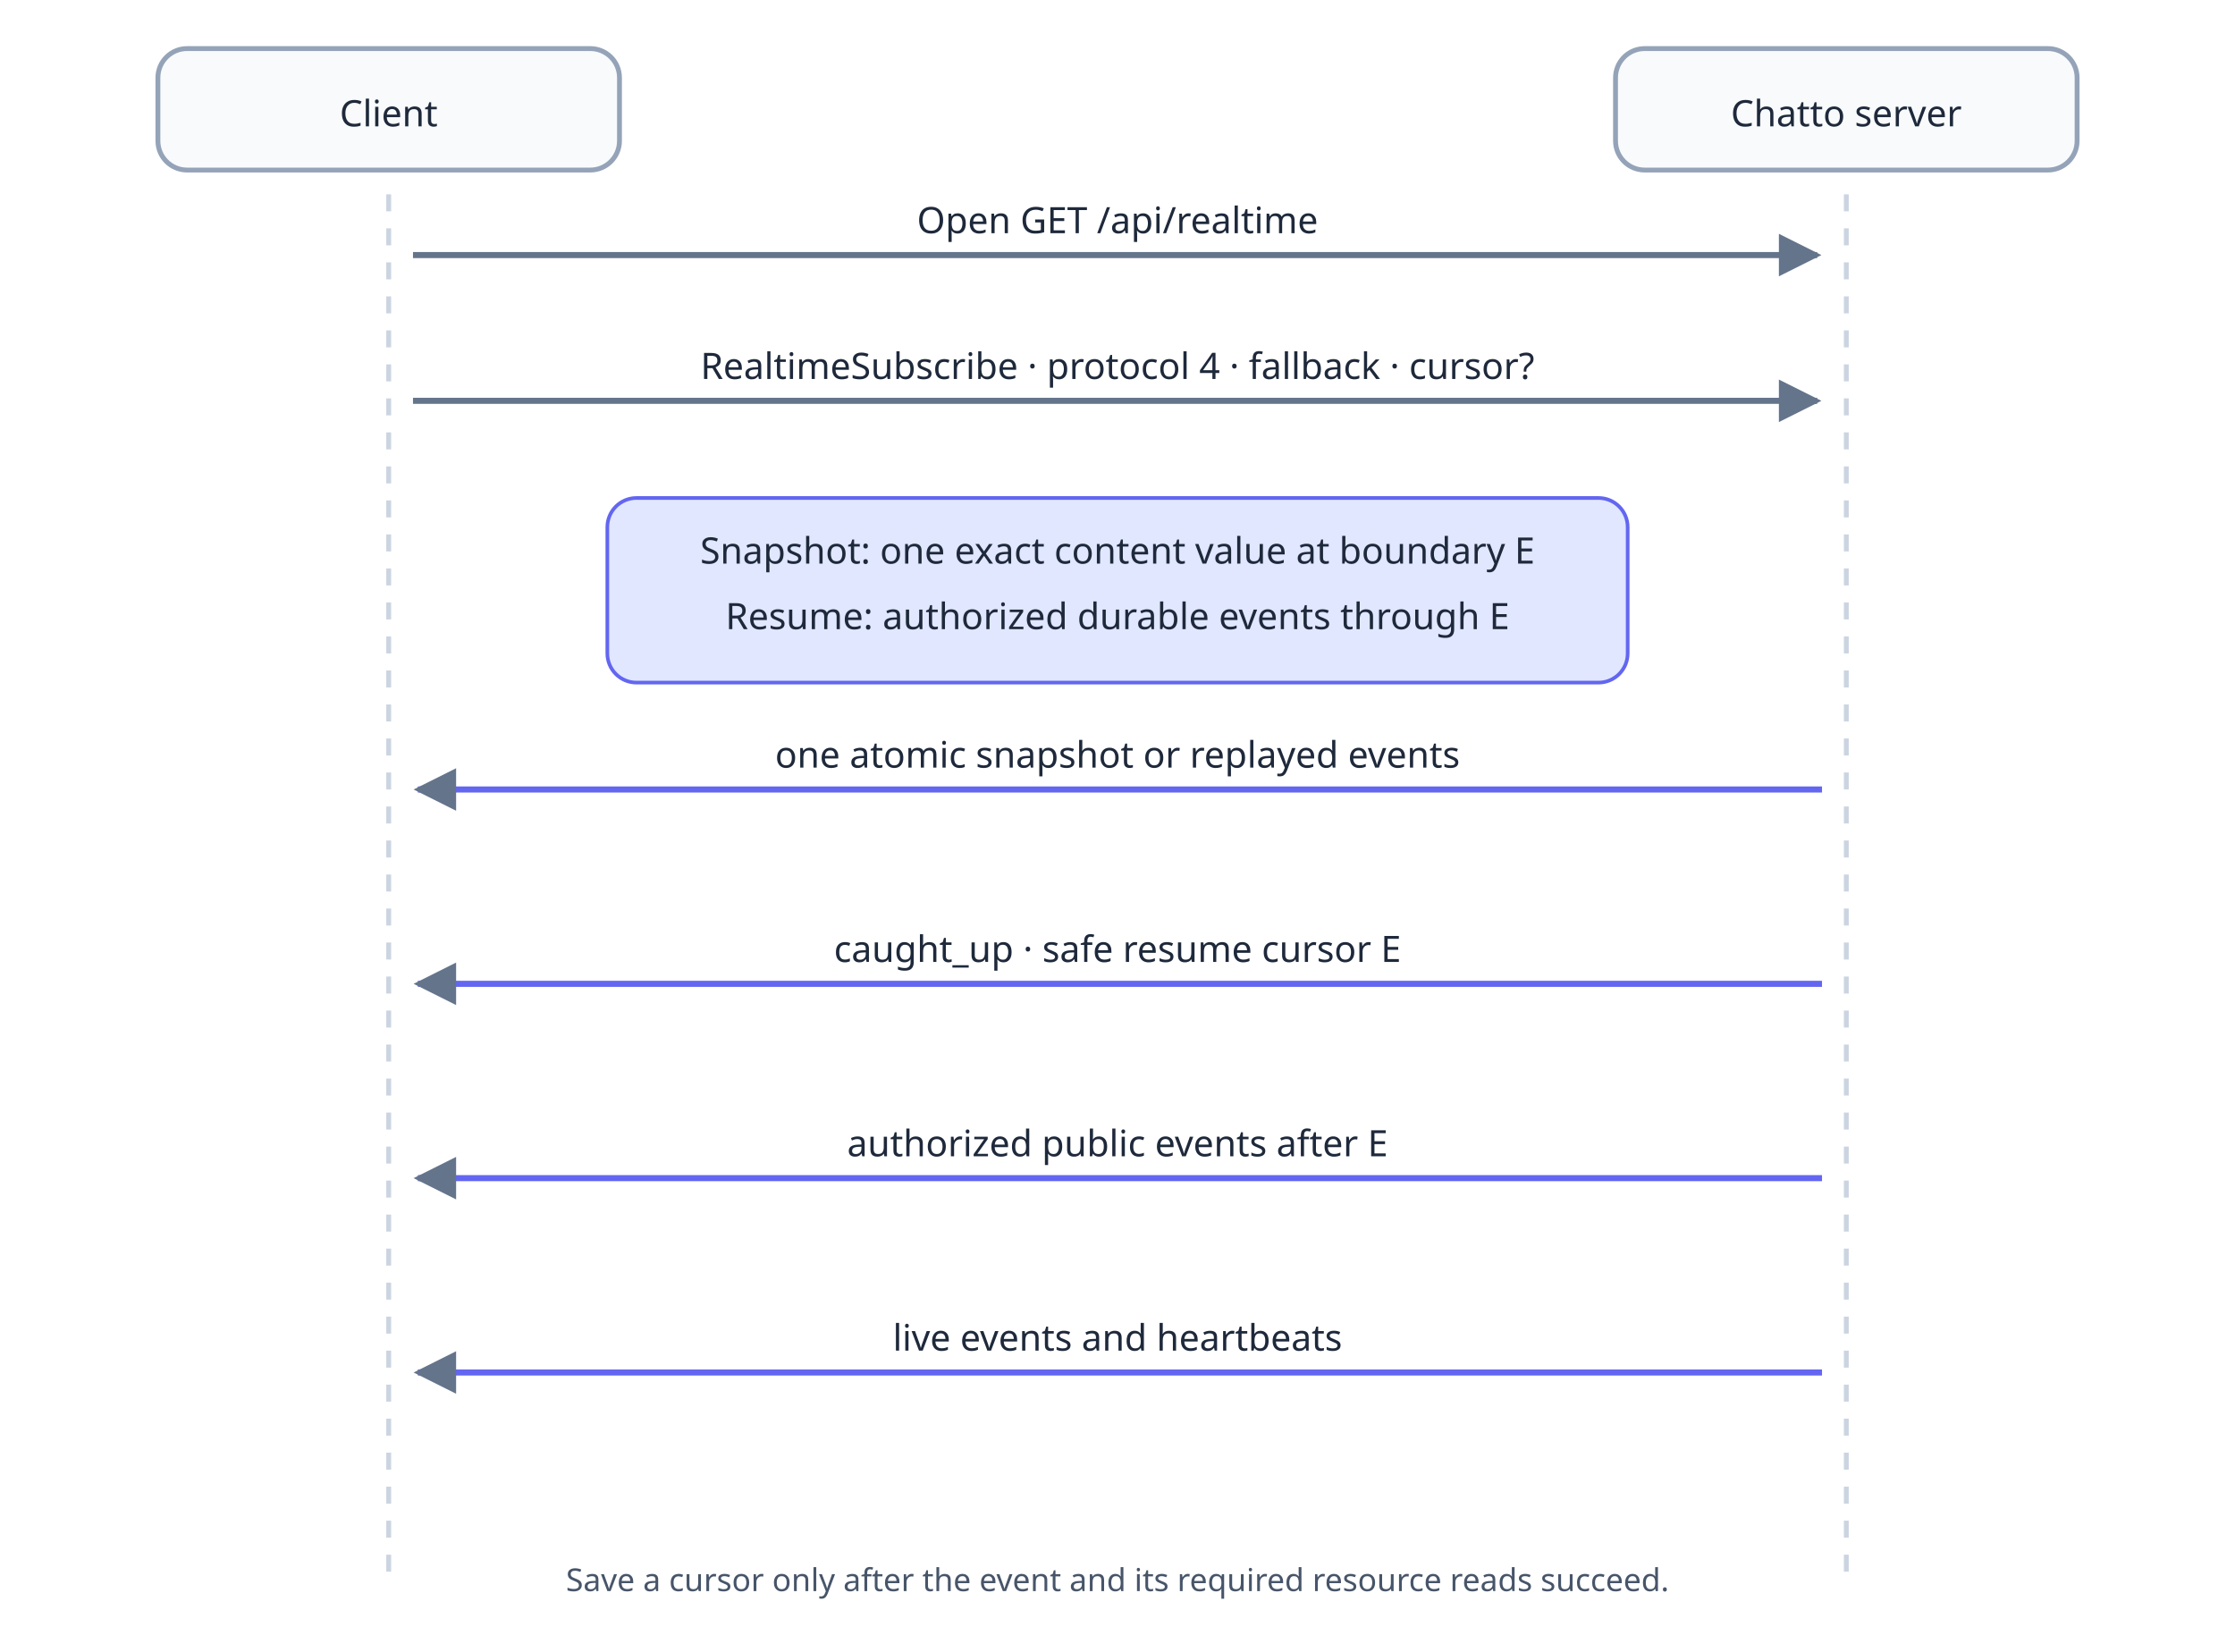
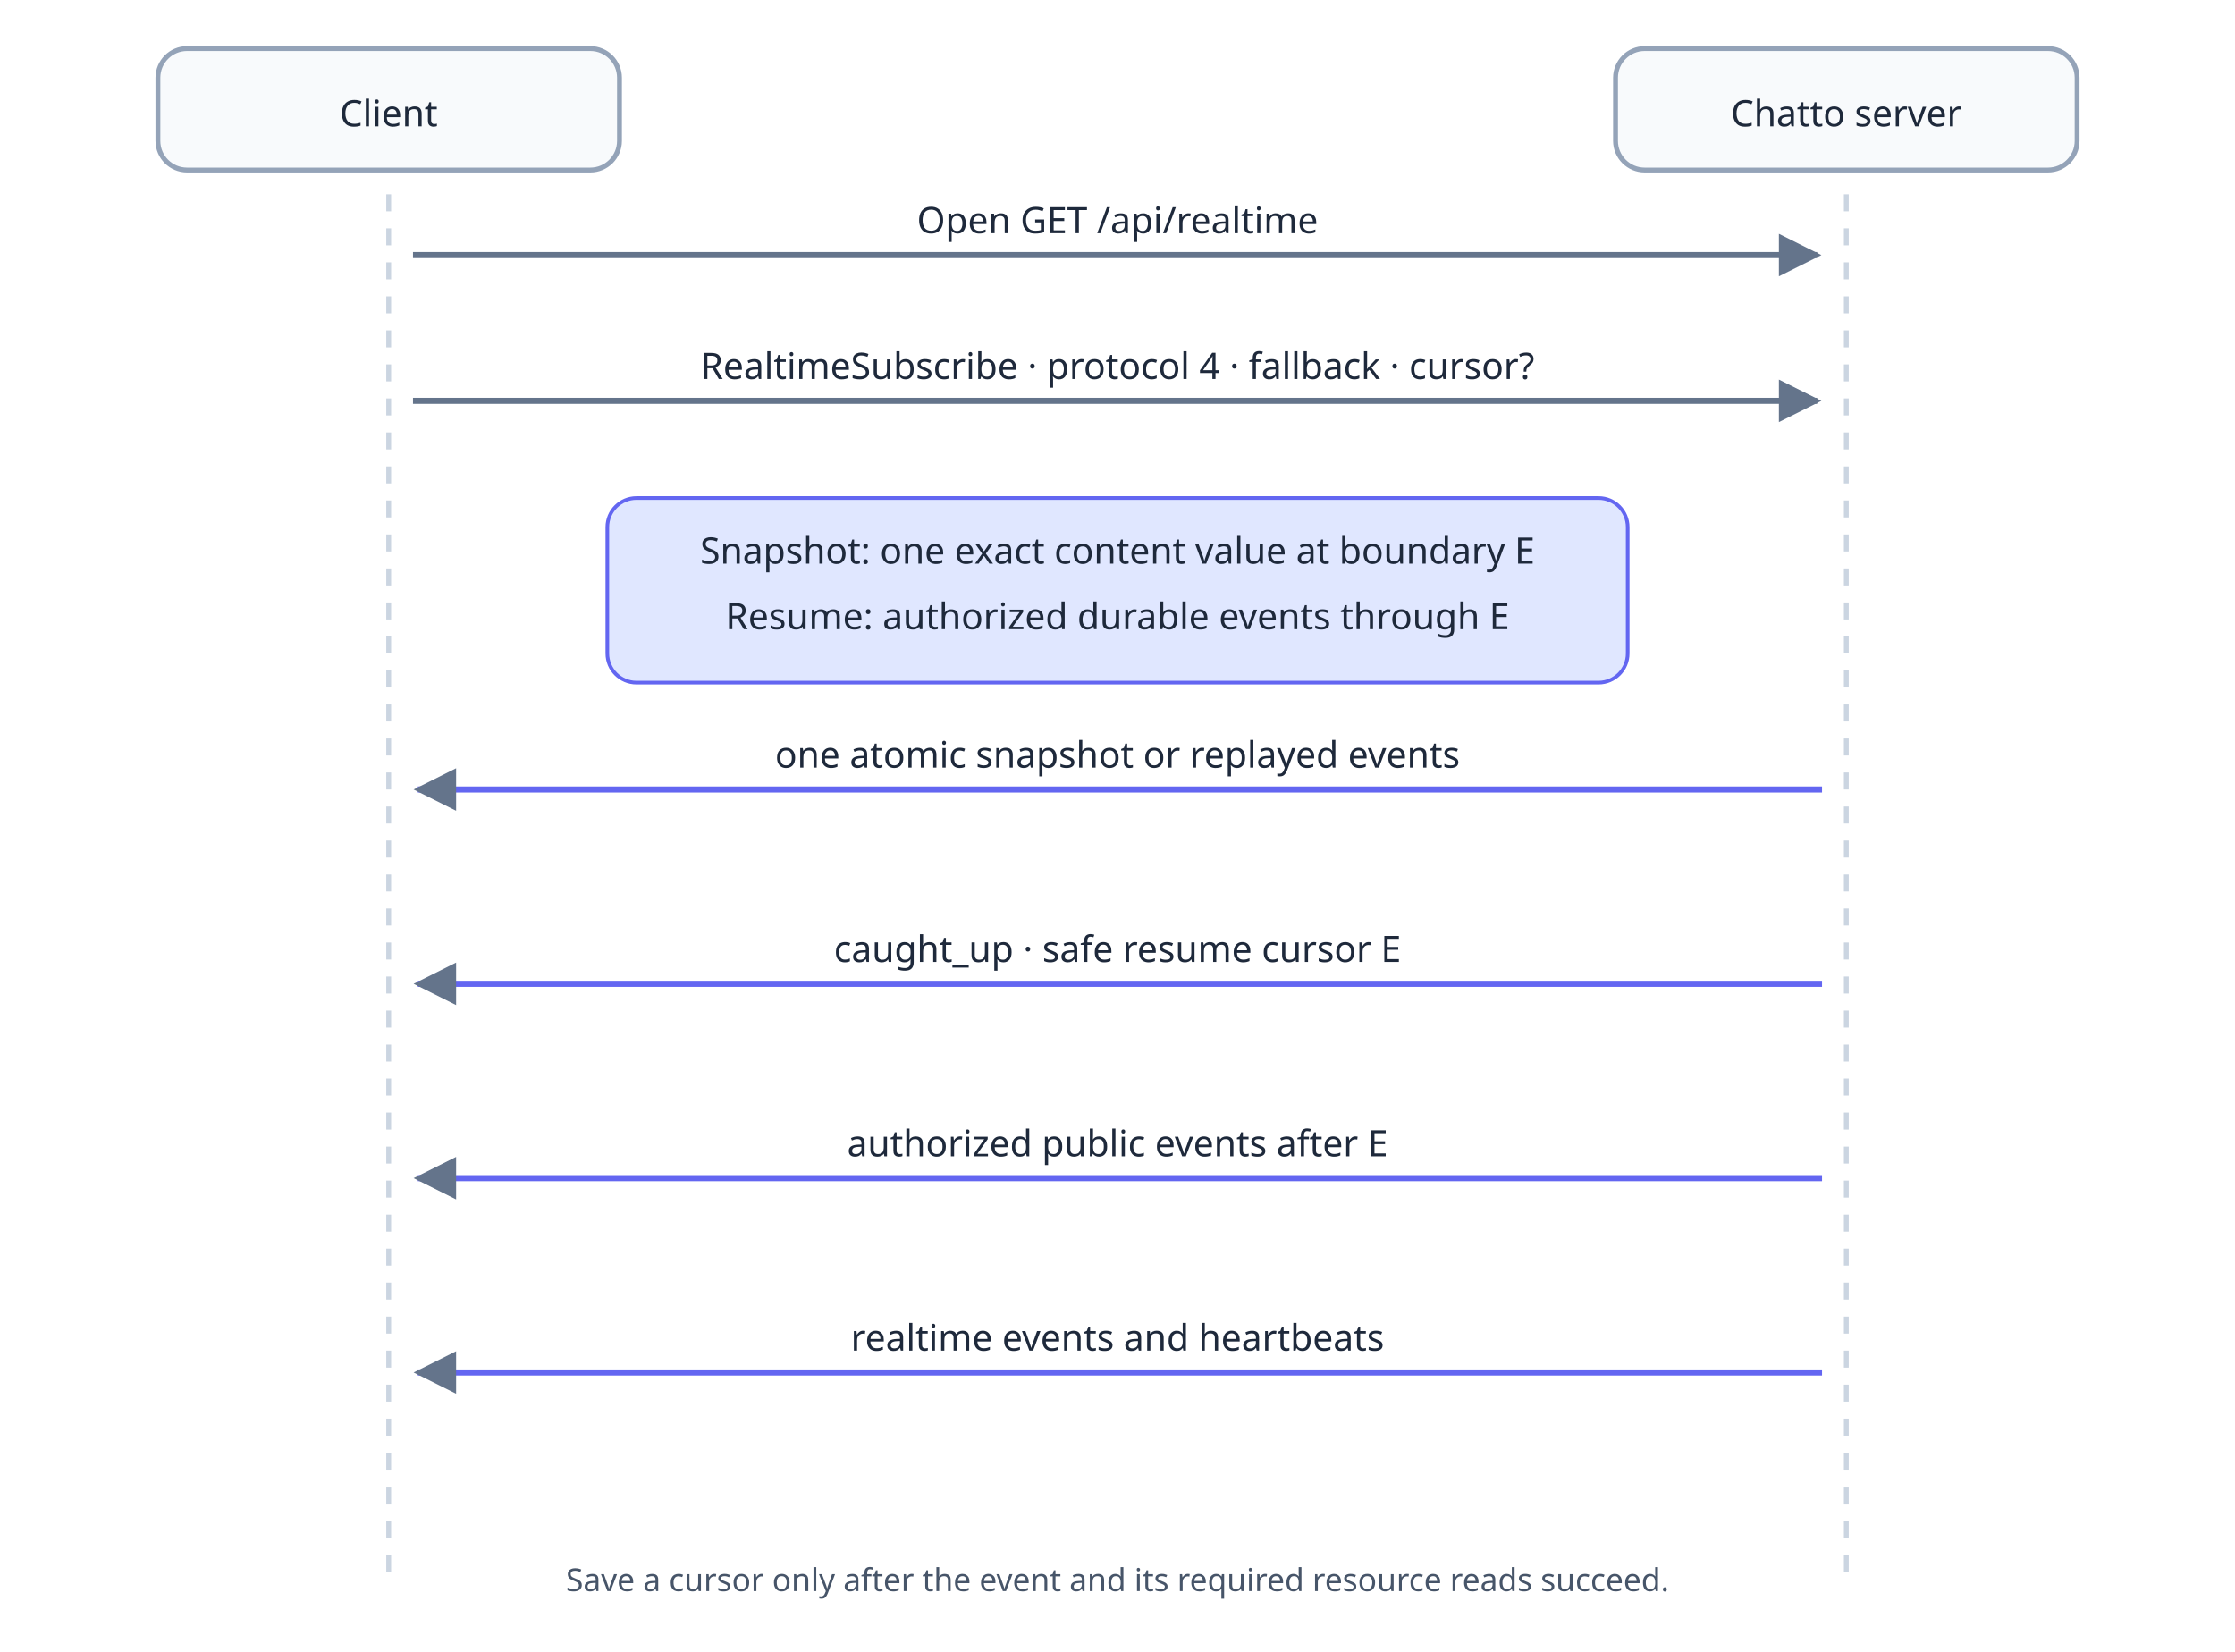
<svg xmlns="http://www.w3.org/2000/svg" viewBox="0 0 920 680" role="img" aria-labelledby="title desc" style="display:block;width:100%;height:auto;min-width:42rem;max-width:920px;margin-inline:auto">
  <defs>
    <marker id="arrow" viewBox="0 0 10 10" refX="9" refY="5" markerWidth="7" markerHeight="7" orient="auto-start-reverse">
      <path d="M 0 0 L 10 5 L 0 10 z" fill="var(--sl-color-gray-3, #64748b)" />
    </marker>
  </defs>
  <style>
    .box { fill: var(--sl-color-bg-nav, #f8fafc); stroke: var(--sl-color-gray-4, #94a3b8); stroke-width: 2; }
    .lane { stroke: var(--sl-color-gray-5, #cbd5e1); stroke-width: 2; stroke-dasharray: 7 7; }
    .flow { stroke: var(--sl-color-gray-3, #64748b); stroke-width: 2.5; marker-end: url(#arrow); }
    .durable { stroke: var(--sl-color-accent, #6366f1); }
    .label { fill: var(--sl-color-white, #fff); font: 600 18px system-ui, sans-serif; }
    .text { fill: var(--sl-color-text, #1e293b); font: 15px system-ui, sans-serif; }
    .small { fill: var(--sl-color-gray-2, #475569); font: 13px system-ui, sans-serif; }
    .pill { fill: var(--sl-color-accent-low, #e0e7ff); stroke: var(--sl-color-accent, #6366f1); stroke-width: 1.5; }
  </style>
  <rect x="65" y="20" width="190" height="50" rx="12" class="box" />
  <rect x="665" y="20" width="190" height="50" rx="12" class="box" />
  <text x="160" y="52" text-anchor="middle" class="text">Client</text>
  <text x="760" y="52" text-anchor="middle" class="text">Chatto server</text>
  <line x1="160" y1="80" x2="160" y2="650" class="lane" />
  <line x1="760" y1="80" x2="760" y2="650" class="lane" />
  <line x1="170" y1="105" x2="748" y2="105" class="flow" />
  <text x="460" y="96" text-anchor="middle" class="text">Open GET /api/realtime</text>
  <line x1="170" y1="165" x2="748" y2="165" class="flow" />
  <text x="460" y="156" text-anchor="middle" class="text">RealtimeSubscribe · protocol 4 · fallback · cursor?</text>
  <rect x="250" y="205" width="420" height="76" rx="12" class="pill" />
  <text x="460" y="232" text-anchor="middle" class="text">Snapshot: one exact content value at boundary E</text>
  <text x="460" y="259" text-anchor="middle" class="text">Resume: authorized durable events through E</text>
  <line x1="750" y1="325" x2="172" y2="325" class="flow durable" />
  <text x="460" y="316" text-anchor="middle" class="text">one atomic snapshot or replayed events</text>
  <line x1="750" y1="405" x2="172" y2="405" class="flow durable" />
  <text x="460" y="396" text-anchor="middle" class="text">caught_up · safe resume cursor E</text>
  <line x1="750" y1="485" x2="172" y2="485" class="flow durable" />
  <text x="460" y="476" text-anchor="middle" class="text">authorized public events after E</text>
  <line x1="750" y1="565" x2="172" y2="565" class="flow durable" />
-   <text x="460" y="556" text-anchor="middle" class="text">live events and heartbeats</text>
+   <text x="460" y="556" text-anchor="middle" class="text">realtime events and heartbeats</text>
  <text x="460" y="655" text-anchor="middle" class="small">Save a cursor only after the event and its required resource reads succeed.</text>
</svg>
